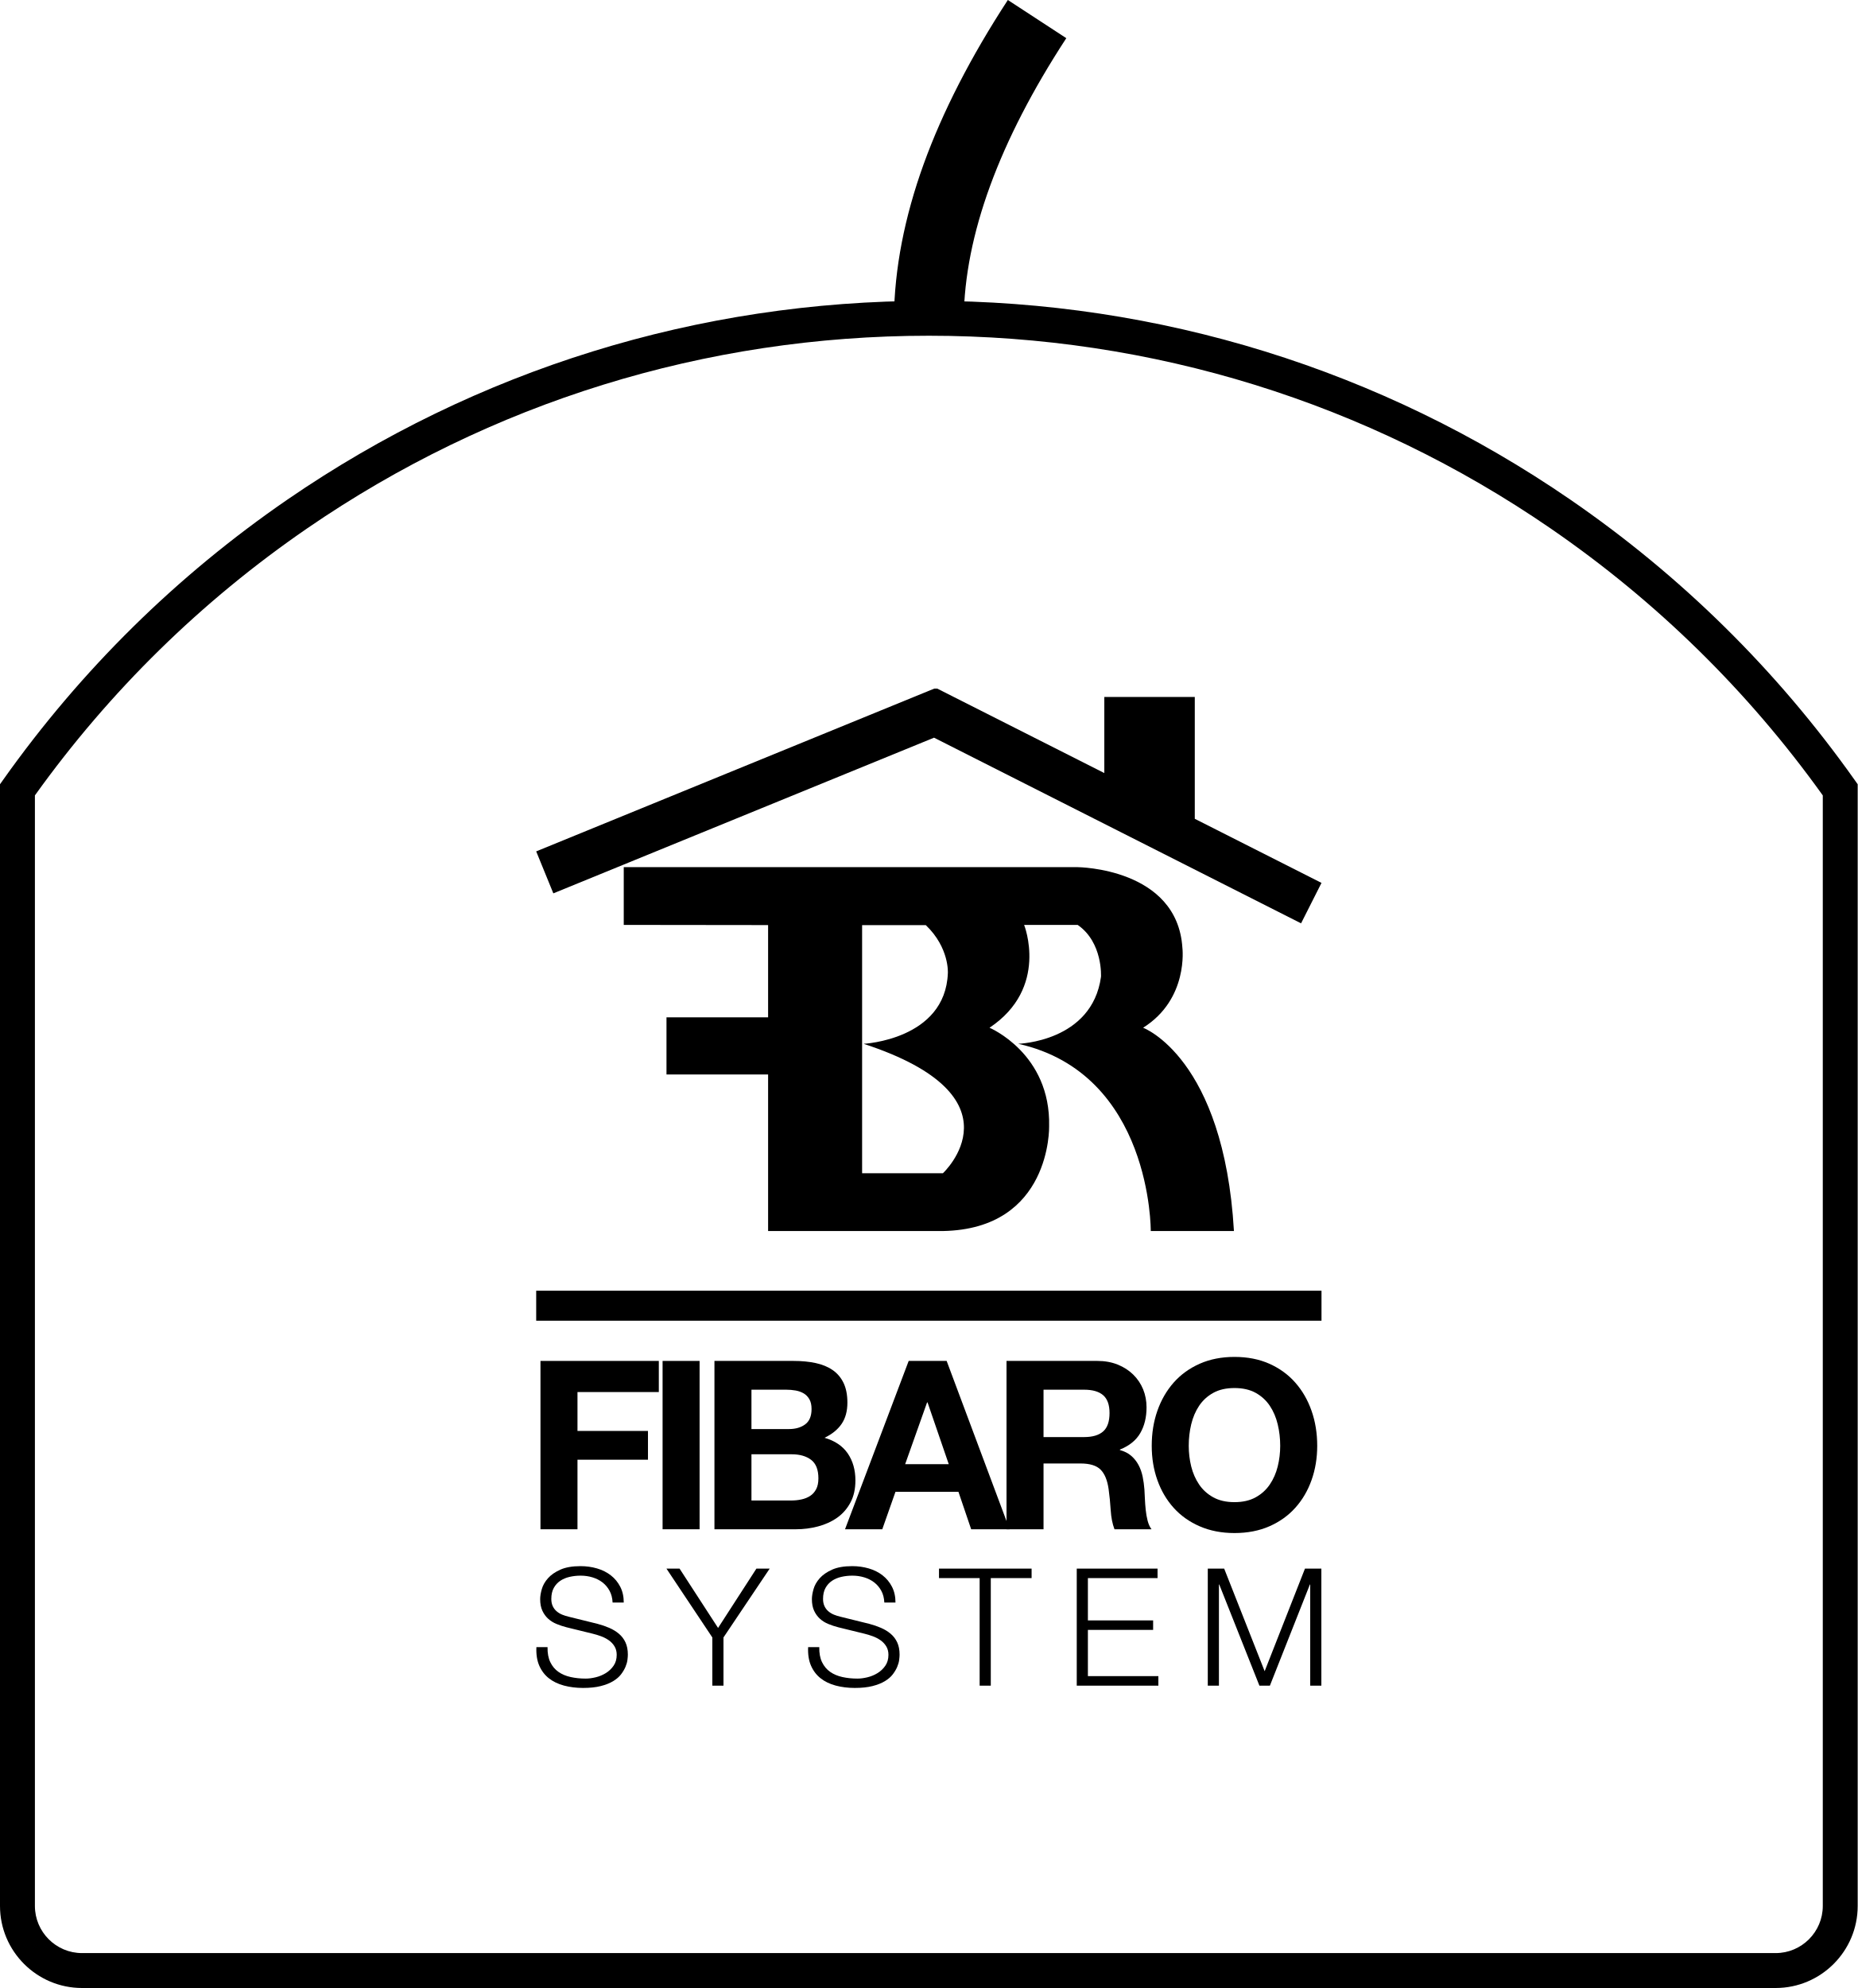
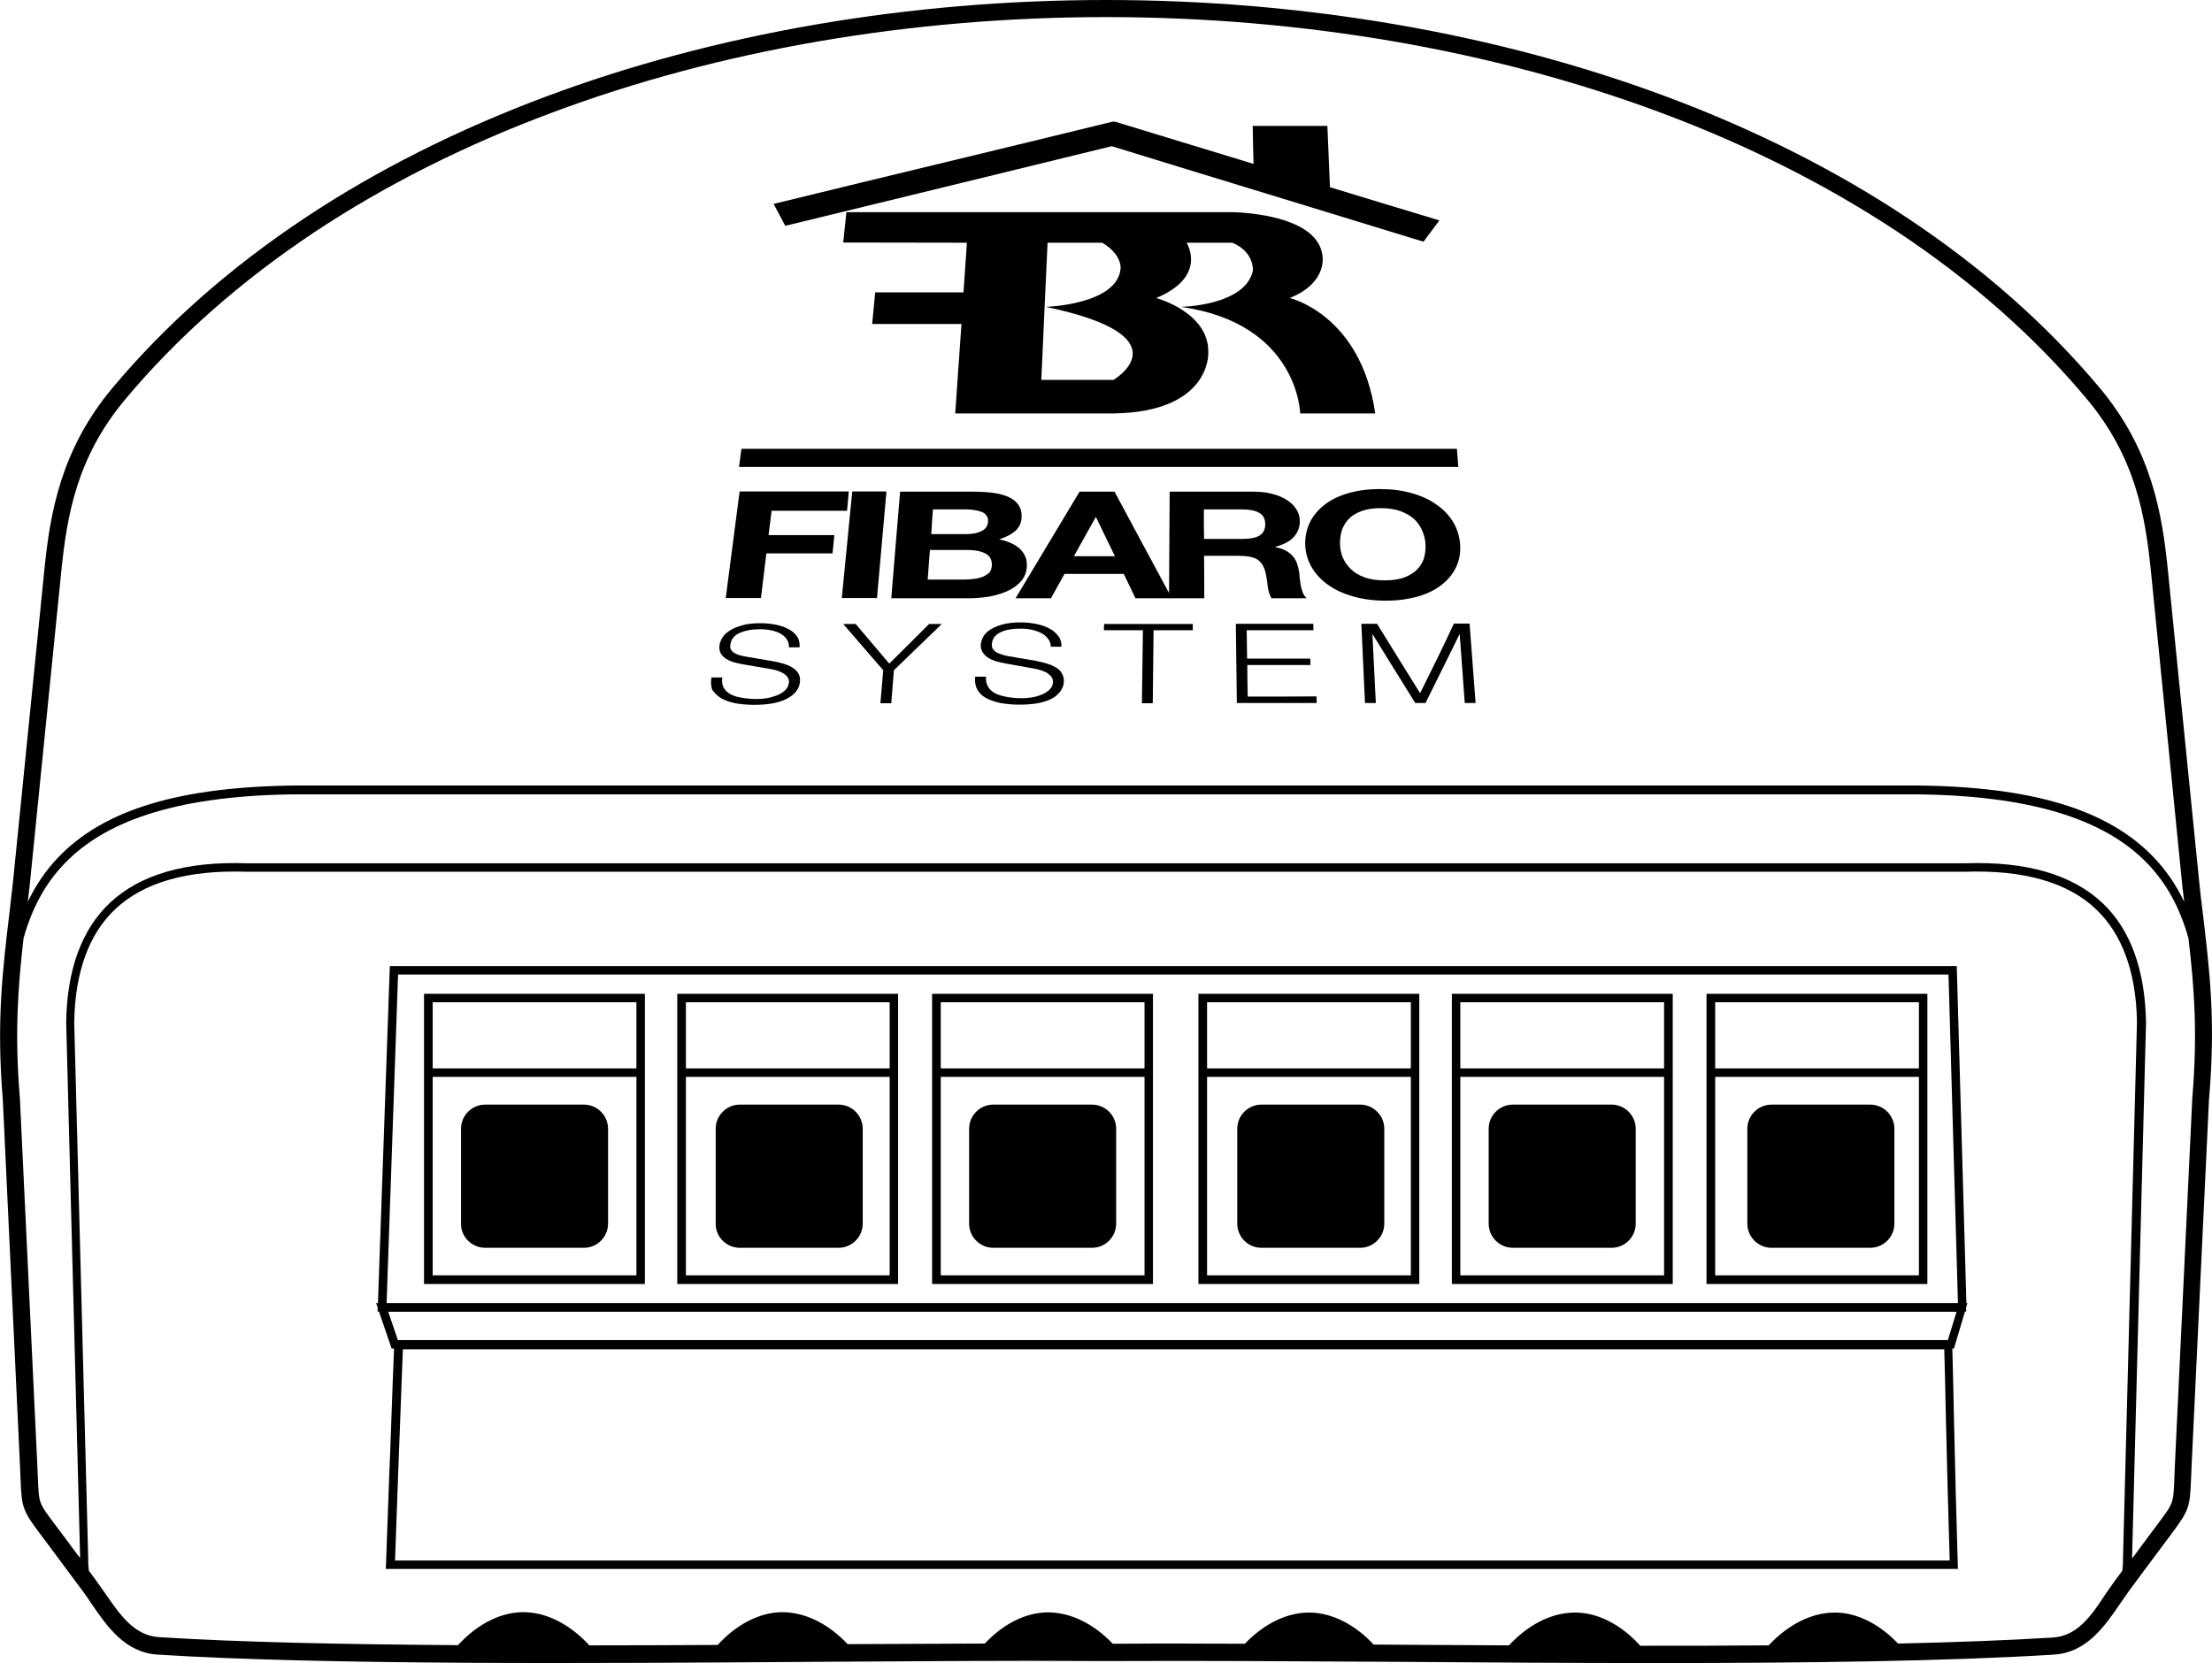
- <svg xmlns="http://www.w3.org/2000/svg" version="1.1" id="Layer_1" x="0px" y="0px" width="1508.681px" height="1614.174px" viewBox="0 0 1508.681 1614.174" enable-background="new 0 0 1508.681 1614.174" xml:space="preserve">
+ <svg xmlns="http://www.w3.org/2000/svg" version="1.1" id="Layer_1" x="0px" y="0px" viewBox="0 0 1099.7 826.9" style="enable-background:new 0 0 1099.7 826.9;" xml:space="preserve">
  <g>
-     <path d="M1442.055,1614.174H66.625c-36.737,0-66.625-29.888-66.625-66.626V636.787l2.611-3.683   c63.168-89.094,140.832-165.626,230.832-227.471c153.646-105.575,333.769-161.378,520.896-161.378   c187.127,0,367.25,55.804,520.896,161.378c89.999,61.843,167.663,138.376,230.835,227.473l2.61,3.683v910.759   C1508.681,1584.286,1478.792,1614.174,1442.055,1614.174z M28.346,645.835v901.712c0,21.107,17.172,38.28,38.279,38.28h1375.43   c21.107,0,38.28-17.173,38.28-38.28v-901.71c-60.762-84.805-135.146-157.743-221.152-216.842   c-148.901-102.314-323.474-156.395-504.844-156.395c-181.371,0-355.942,54.081-504.843,156.395   C163.488,488.096,89.104,561.033,28.346,645.835z" />
-   </g>
-   <g>
-     <polygon points="758.798,559.091 435.458,691.288 449.379,725.369 758.552,598.966 1056.629,749.712 1073.221,716.874    970.317,664.835 970.317,565.913 896.843,565.913 896.843,627.691 761.123,559.091  " />
-   </g>
-   <g>
-     <path d="M928.342,834.482c37.09-23.284,31.917-64.871,31.917-64.871c-4.144-64.894-85.039-65.515-85.039-65.515H506.564v46.89   l117.232,0.138v74.909h-82.522v46.406h82.522v127.109h141.966c88.178-1.604,86.259-84.931,86.259-84.931   c1.405-59.292-48.409-80.135-48.409-80.135c48.571-32.355,28.103-83.496,28.103-83.496h43.505   c20.575,14.267,18.925,42.124,18.925,42.124c-7.229,52.876-67.273,54.395-67.273,54.395   c108.721,24.228,107.693,152.043,107.693,152.043h67.549C993.881,858.602,928.342,834.482,928.342,834.482 M765.763,952.628H700.14   v-201.45h51.74c19.27,18.434,17.896,38.985,17.896,38.985c-2.064,54.088-68.416,57.365-68.416,57.365   C832.744,890.466,765.763,952.628,765.763,952.628z" />
-   </g>
-   <g>
-     <polygon points="535.041,1105.012 535.041,1130.287 468.989,1130.287 468.989,1161.867 526.23,1161.867 526.23,1185.218    468.989,1185.218 468.989,1241.703 438.929,1241.703 438.929,1105.012  " />
-   </g>
-   <g>
-     <rect x="538.102" y="1105.012" width="30.052" height="136.69" />
-   </g>
-   <g>
-     <path d="M644.547,1105.018c6.509,0,12.447,0.563,17.798,1.713c5.36,1.141,9.96,3.023,13.781,5.645   c3.84,2.622,6.794,6.1,8.908,10.438c2.105,4.338,3.158,9.698,3.158,16.083c0,6.891-1.558,12.632-4.688,17.232   c-3.127,4.592-7.758,8.355-13.878,11.297c8.421,2.426,14.707,6.667,18.859,12.72c4.142,6.062,6.219,13.372,6.219,21.921   c0,6.891-1.334,12.864-4.017,17.903c-2.688,5.051-6.297,9.162-10.817,12.35c-4.534,3.197-9.709,5.545-15.519,7.076   c-5.807,1.539-11.773,2.301-17.895,2.301h-66.237v-136.679H644.547z M640.706,1160.339c5.371,0,9.775-1.276,13.218-3.829   c3.44-2.553,5.164-6.706,5.164-12.447c0-3.188-0.575-5.81-1.724-7.846c-1.141-2.036-2.672-3.636-4.581-4.797   c-1.92-1.138-4.122-1.939-6.609-2.387c-2.495-0.448-5.078-0.663-7.758-0.663h-28.14v31.969H640.706z M642.431,1218.343   c2.945,0,5.752-0.282,8.432-0.868c2.68-0.566,5.04-1.531,7.087-2.857c2.036-1.343,3.664-3.166,4.882-5.468   c1.207-2.291,1.812-5.225,1.812-8.8c0-7.018-1.978-12.03-5.935-15.041c-3.956-2.992-9.181-4.492-15.693-4.492h-32.74v37.525   H642.431z" />
-   </g>
-   <g>
-     <path d="M768.796,1105.015l51.11,136.679h-31.198l-10.341-30.427h-51.122l-10.723,30.427h-30.254l51.696-136.679H768.796z    M770.512,1188.857l-17.224-50.146h-0.389l-17.799,50.146H770.512z" />
-   </g>
-   <g>
-     <path d="M891.122,1105.01c6.12,0,11.648,0.995,16.561,2.973c4.912,1.978,9.123,4.678,12.632,8.128   c3.517,3.44,6.189,7.446,8.051,11.958c1.84,4.542,2.768,9.416,2.768,14.652c0,8.04-1.688,15.011-5.078,20.868   c-3.373,5.865-8.899,10.341-16.552,13.4v0.392c3.694,1.022,6.766,2.58,9.184,4.677c2.437,2.114,4.415,4.6,5.946,7.476   c1.528,2.873,2.641,6.023,3.351,9.463c0.693,3.451,1.169,6.91,1.423,10.352c0.138,2.172,0.254,4.727,0.389,7.659   c0.127,2.934,0.351,5.926,0.674,8.987c0.312,3.062,0.818,5.965,1.531,8.723c0.702,2.741,1.743,5.07,3.158,6.979h-30.06   c-1.658-4.338-2.691-9.501-3.069-15.497c-0.381-6.012-0.948-11.745-1.716-17.24c-1.025-7.136-3.197-12.381-6.512-15.693   c-3.313-3.315-8.734-4.982-16.268-4.982h-30.057v53.412h-30.06V1105.01H891.122z M880.399,1166.843   c6.893,0,12.068-1.531,15.519-4.592c3.44-3.058,5.164-8.04,5.164-14.93c0-6.639-1.724-11.463-5.164-14.455   c-3.451-3-8.626-4.493-15.519-4.493h-32.922v38.47H880.399z" />
-   </g>
-   <g>
-     <path d="M939.939,1145.508c3.061-8.753,7.468-16.375,13.207-22.887c5.752-6.51,12.798-11.607,21.152-15.32   c8.352-3.694,17.776-5.548,28.245-5.548c10.585,0,20.031,1.854,28.333,5.548c8.297,3.713,15.323,8.811,21.053,15.32   c5.752,6.512,10.148,14.135,13.209,22.887c3.069,8.734,4.608,18.216,4.608,28.422c0,9.952-1.539,19.241-4.608,27.855   c-3.061,8.617-7.457,16.11-13.209,22.487c-5.73,6.393-12.756,11.394-21.053,15.027c-8.302,3.636-17.749,5.471-28.333,5.471   c-10.468,0-19.892-1.835-28.245-5.471c-8.355-3.633-15.4-8.634-21.152-15.027c-5.738-6.377-10.145-13.87-13.207-22.487   c-3.069-8.614-4.589-17.903-4.589-27.855C935.35,1163.723,936.87,1154.241,939.939,1145.508 M967.407,1190.683   c1.354,5.429,3.478,10.302,6.412,14.64c2.934,4.338,6.775,7.824,11.502,10.427c4.716,2.622,10.446,3.929,17.221,3.929   c6.764,0,12.516-1.307,17.232-3.929c4.719-2.602,8.549-6.089,11.483-10.427c2.934-4.338,5.078-9.212,6.412-14.64   c1.346-5.421,2.02-11.013,2.02-16.754c0-6.004-0.674-11.803-2.02-17.417c-1.334-5.625-3.478-10.626-6.412-15.041   c-2.934-4.396-6.764-7.905-11.483-10.526c-4.716-2.611-10.468-3.918-17.232-3.918c-6.775,0-12.504,1.307-17.221,3.918   c-4.727,2.622-8.568,6.131-11.502,10.526c-2.934,4.415-5.059,9.416-6.412,15.041c-1.337,5.614-2,11.414-2,17.417   C965.407,1179.671,966.07,1185.262,967.407,1190.683z" />
-   </g>
-   <g>
-     <rect x="435.458" y="1048.011" width="637.763" height="24.351" />
-   </g>
-   <g>
-     <path d="M980.872,1273.638h13.31l32.876,83.322l32.743-83.322h13.31v95.035h-9.05v-82.124h-0.266l-32.477,82.124h-8.519   l-32.609-82.124h-0.267v82.124h-9.051V1273.638z M874.457,1273.638h65.62v7.72h-56.568v34.34h52.974v7.72h-52.974v37.535h57.233   v7.72h-66.285V1273.638z M762.585,1273.638h75.203v7.72h-33.142v87.315h-9.051v-87.315h-33.009V1273.638z M665.354,1337.394   c-0.089,4.88,0.665,8.962,2.262,12.245c1.597,3.284,3.794,5.901,6.589,7.853c2.796,1.952,6.101,3.35,9.917,4.193   c3.815,0.843,7.897,1.265,12.245,1.265c2.484,0,5.191-0.355,8.119-1.065c2.928-0.71,5.657-1.841,8.185-3.394   c2.529-1.553,4.637-3.549,6.322-5.99c1.686-2.44,2.53-5.391,2.53-8.851c0-2.662-0.599-4.969-1.797-6.922   c-1.198-1.952-2.751-3.594-4.659-4.924c-1.908-1.331-4.015-2.418-6.323-3.261c-2.307-0.843-4.569-1.53-6.788-2.063l-21.163-5.191   c-2.751-0.71-5.435-1.597-8.053-2.662c-2.618-1.065-4.902-2.484-6.855-4.259c-1.952-1.775-3.527-3.948-4.725-6.522   c-1.198-2.574-1.797-5.724-1.797-9.451c0-2.307,0.444-5.013,1.331-8.119c0.888-3.106,2.551-6.034,4.991-8.785   c2.441-2.751,5.79-5.08,10.049-6.988c4.259-1.908,9.717-2.861,16.372-2.861c4.703,0,9.184,0.621,13.443,1.863   c4.259,1.243,7.986,3.106,11.181,5.591c3.194,2.485,5.746,5.568,7.653,9.251c1.908,3.682,2.862,7.964,2.862,12.844h-9.051   c-0.178-3.639-0.998-6.811-2.462-9.517c-1.464-2.707-3.372-4.969-5.724-6.788c-2.351-1.819-5.058-3.194-8.119-4.126   c-3.061-0.931-6.278-1.397-9.649-1.397c-3.106,0-6.101,0.332-8.984,0.998c-2.884,0.666-5.413,1.731-7.587,3.195   c-2.174,1.464-3.927,3.394-5.257,5.79c-1.331,2.396-1.997,5.368-1.997,8.917c0,2.218,0.377,4.149,1.132,5.79   c0.754,1.642,1.797,3.04,3.128,4.193c1.331,1.153,2.862,2.085,4.592,2.795c1.73,0.71,3.572,1.286,5.523,1.73l23.16,5.724   c3.372,0.887,6.544,1.974,9.517,3.26c2.972,1.287,5.59,2.885,7.852,4.792c2.263,1.908,4.037,4.237,5.324,6.988   c1.286,2.751,1.93,6.079,1.93,9.983c0,1.065-0.111,2.484-0.333,4.26c-0.222,1.774-0.754,3.66-1.597,5.656   c-0.843,1.996-2.041,4.015-3.594,6.056c-1.553,2.041-3.682,3.882-6.389,5.523c-2.707,1.642-6.056,2.973-10.049,3.994   c-3.993,1.021-8.785,1.53-14.375,1.53c-5.59,0-10.781-0.643-15.572-1.93c-4.792-1.287-8.874-3.261-12.245-5.923   c-3.372-2.662-5.968-6.078-7.787-10.249c-1.819-4.171-2.595-9.184-2.329-15.041H665.354z M578.505,1329.541l-37.268-55.903h10.648   l31.279,48.183l31.146-48.183h10.781l-37.534,55.903v39.132h-9.051V1329.541z M444.671,1337.394   c-0.089,4.88,0.665,8.962,2.262,12.245c1.598,3.284,3.794,5.901,6.589,7.853c2.796,1.952,6.1,3.35,9.916,4.193   c3.815,0.843,7.897,1.265,12.246,1.265c2.484,0,5.191-0.355,8.119-1.065c2.928-0.71,5.657-1.841,8.186-3.394   c2.529-1.553,4.636-3.549,6.322-5.99c1.686-2.44,2.529-5.391,2.529-8.851c0-2.662-0.599-4.969-1.797-6.922   c-1.198-1.952-2.751-3.594-4.658-4.924c-1.908-1.331-4.016-2.418-6.323-3.261c-2.307-0.843-4.569-1.53-6.788-2.063l-21.163-5.191   c-2.751-0.71-5.435-1.597-8.053-2.662s-4.902-2.484-6.855-4.259c-1.952-1.775-3.527-3.948-4.725-6.522   c-1.197-2.574-1.796-5.724-1.796-9.451c0-2.307,0.444-5.013,1.331-8.119c0.888-3.106,2.552-6.034,4.992-8.785   c2.44-2.751,5.79-5.08,10.049-6.988c4.26-1.908,9.717-2.861,16.372-2.861c4.703,0,9.184,0.621,13.443,1.863   c4.259,1.243,7.986,3.106,11.181,5.591c3.194,2.485,5.746,5.568,7.653,9.251c1.908,3.682,2.862,7.964,2.862,12.844h-9.051   c-0.178-3.639-0.998-6.811-2.462-9.517c-1.464-2.707-3.372-4.969-5.724-6.788c-2.351-1.819-5.057-3.194-8.119-4.126   c-3.061-0.931-6.278-1.397-9.65-1.397c-3.106,0-6.1,0.332-8.984,0.998c-2.885,0.666-5.413,1.731-7.587,3.195   c-2.174,1.464-3.926,3.394-5.257,5.79c-1.331,2.396-1.997,5.368-1.997,8.917c0,2.218,0.378,4.149,1.132,5.79   c0.754,1.642,1.796,3.04,3.128,4.193c1.331,1.153,2.862,2.085,4.592,2.795c1.73,0.71,3.572,1.286,5.524,1.73l23.16,5.724   c3.372,0.887,6.544,1.974,9.517,3.26c2.972,1.287,5.59,2.885,7.852,4.792c2.263,1.908,4.037,4.237,5.324,6.988   c1.286,2.751,1.93,6.079,1.93,9.983c0,1.065-0.111,2.484-0.333,4.26c-0.222,1.774-0.754,3.66-1.597,5.656   c-0.843,1.996-2.041,4.015-3.594,6.056c-1.553,2.041-3.682,3.882-6.389,5.523c-2.707,1.642-6.056,2.973-10.049,3.994   c-3.994,1.021-8.785,1.53-14.376,1.53c-5.59,0-10.781-0.643-15.572-1.93c-4.792-1.287-8.873-3.261-12.245-5.923   c-3.372-2.662-5.968-6.078-7.787-10.249c-1.819-4.171-2.595-9.184-2.329-15.041H444.671z" />
-   </g>
-   <g>
-     <path d="M782.684,258.702l-56.69-0.549c0.384-39.675,8.525-81.752,24.196-125.065C765.514,90.735,788.497,45.958,818.499,0   l47.473,30.991C811.36,114.646,783.337,191.259,782.684,258.702z" />
+     <path d="M210.8,531.3v107.2h109.8V531.3v-37.1H210.8V531.3z M316.4,634.2H215.1v-98.7h101.3V634.2z M316.4,498.4v32.9H215.1v-32.9   H316.4z" />
+     <path d="M336.7,531.3v107.2h109.8V531.3v-37.1H336.7V531.3z M442.3,634.2H341v-98.7h101.3V634.2z M442.3,498.4v32.9H341v-32.9   H442.3z" />
+     <path d="M463.4,531.3v107.2h109.8V531.3v-37.1H463.4V531.3z M569,634.2H467.7v-98.7H569V634.2z M569,498.4v32.9H467.7v-32.9H569z" />
+     <path d="M595.8,531.3v107.2h109.8V531.3v-37.1H595.8V531.3z M701.4,634.2H600.1v-98.7h101.3V634.2z M701.4,498.4v32.9H600.1v-32.9   H701.4z" />
+     <path d="M721.8,531.3v107.2h109.8V531.3v-37.1H721.8V531.3z M827.3,634.2H726v-98.7h101.3V634.2z M827.3,498.4v32.9H726v-32.9   H827.3z" />
+     <path d="M848.4,531.3v107.2h109.8V531.3v-37.1H848.4V531.3z M954,634.2H852.7v-98.7H954V634.2z M954,498.4v32.9H852.7v-32.9H954z" />
+     <path d="M241.2,620.5h49.1c6.6,0,12-5.4,12-12v-47.2c0-6.6-5.4-12-12-12h-49.1c-6.6,0-12,5.4-12,12v47.2   C229.1,615.1,234.6,620.5,241.2,620.5z" />
+     <path d="M367.8,620.5h49.1c6.6,0,12-5.4,12-12v-47.2c0-6.6-5.4-12-12-12h-49.1c-6.6,0-12,5.4-12,12v47.2   C355.7,615.1,361.2,620.5,367.8,620.5z" />
+     <path d="M493.8,620.5h49.1c6.6,0,12-5.4,12-12v-47.2c0-6.6-5.4-12-12-12h-49.1c-6.6,0-12,5.4-12,12v47.2   C481.8,615.1,487.2,620.5,493.8,620.5z" />
+     <path d="M880.7,620.5h49.1c6.6,0,12-5.4,12-12v-47.2c0-6.6-5.4-12-12-12h-49.1c-6.6,0-12,5.4-12,12v47.2   C868.7,615.1,874.1,620.5,880.7,620.5z" />
+     <path d="M752.1,620.5h49.1c6.6,0,12-5.4,12-12v-47.2c0-6.6-5.4-12-12-12h-49.1c-6.6,0-12,5.4-12,12v47.2   C740.1,615.1,745.5,620.5,752.1,620.5z" />
+     <path d="M627.1,620.5h49.1c6.6,0,12-5.4,12-12v-47.2c0-6.6-5.4-12-12-12h-49.1c-6.6,0-12,5.4-12,12v47.2   C615.1,615.1,620.5,620.5,627.1,620.5z" />
+     <path d="M977.6,648l-4.8-167.6h-779L187.9,648H187l0.8,2.4l-0.1,1.8h0.7l6.3,18.4h1.2c-0.4,10.4-0.9,22.3-1.3,34.3   c-0.3,9.6-0.7,19.3-1.1,28.9c-0.5,14.5-1.1,29.4-1.6,44.2l-0.1,2.2h781.6l-0.1-2.8c-0.7-23.9-1.4-48.5-1.9-72.6   c-0.2-11.4-0.5-22.8-0.8-34.2h0.8l5.5-18.4h0.6l-0.1-1.8l0.7-2.4H977.6z M196.4,775.9c0.5-14,1-28.2,1.5-41.9   c0.4-9.7,0.7-19.3,1.1-28.9c0.4-11.9,0.9-23.8,1.3-34.1h766.3c0.3,11.3,0.6,22.6,0.8,34c0.5,23.5,1.2,47.6,1.9,71H196.4z    M197.9,484.6h770.8l4.7,163.4H192.2L197.9,484.6z M968.4,666.4H197.8l-4.8-14.1h779.7L968.4,666.4z" />
+     <path d="M1094.9,452.1c-0.5-3.9-1-7.9-1.4-12l-15.8-157.2c-2.8-27.4-8-59.2-33.9-90.1c-26.3-31.4-58.5-59.8-95.7-84.5   c-35.5-23.6-75.8-43.9-119.5-60.2C744.3,16.6,648,0,549.9,0c-98.1,0-194.5,16.6-278.7,48.1c-43.8,16.4-84,36.6-119.5,60.2   C114.5,133,82.3,161.4,56,192.8c-25.9,30.9-31.1,62.7-33.9,90.1L6.3,440.1c-0.5,4.2-1,8.2-1.4,12.1c-3.7,31.1-6.7,55.6-3.5,94.7   L9.9,728c0.1,2.7,0.2,5,0.3,7c0.6,15.1,0.9,16,10.9,29.3c0.9,1.2,1.9,2.5,3,4l16.8,22.6c1.6,2.1,3.1,4.3,4.6,6.6   c7.8,11.4,16.7,24.3,32.9,25.3c82.9,5.2,211.8,4.4,325.4,3.6c51.3-0.3,99.8-0.7,140.5-0.4h0c3.6,0,7.3,0,10.9,0   c40.7-0.2,89.1,0.1,140.4,0.4c41.5,0.3,85,0.6,127.6,0.6c74.1,0,145.3-0.9,197.9-4.2c16.2-1,25.1-13.9,32.9-25.3   c1.6-2.3,3.1-4.5,4.6-6.6l16.8-22.6c1.1-1.5,2.1-2.8,3-4c10-13.4,10.3-14.2,10.9-29.3c0.1-2,0.2-4.4,0.3-7l8.6-181.1   C1101.6,507.7,1098.6,483.2,1094.9,452.1z M30.5,283.8c2.8-27.3,7.6-56.5,32-85.5c25.8-30.8,57.4-58.6,93.9-82.9   c35-23.2,74.6-43.2,117.8-59.3C357.4,24.9,452.7,8.5,549.9,8.5c97.1,0,192.4,16.4,275.7,47.5c43.2,16.1,82.8,36.1,117.8,59.3   c36.5,24.2,68.1,52.1,93.9,82.9c24.4,29.1,29.2,58.2,32,85.5L1085,441c0.3,2.6,0.6,5.1,0.9,7.5c-4-8.4-9-15.7-15.1-22.1   c-22.9-24-60.8-35.4-119.2-35.8H148.1c-58.4,0.5-96.3,11.8-119.2,35.8c-6.1,6.4-11.1,13.7-15.1,22.1c0.3-2.5,0.6-5,0.9-7.6   L30.5,283.8z M1020.7,814.3c-22.7,1.4-48.8,2.4-77.1,3c-9.1-9.6-20.1-15.2-30.7-15.4c-0.3,0-0.5,0-0.8,0   c-11.4,0-23.1,5.9-32.8,16.3c-20.8,0.2-42.2,0.2-63.8,0.2c-9.3-10.3-20.7-16.3-31.8-16.5c-0.3,0-0.5,0-0.8,0   c-11.4,0-23.1,5.9-32.7,16.3c-18.4-0.1-36.7-0.2-54.5-0.3c-4.3,0-8.6-0.1-12.8-0.1c-9.2-9.9-20.4-15.6-31.2-15.9   c-11.4-0.3-23.1,5.3-32.8,15.5c-11,0-21.8-0.1-32.2-0.1c-10.9,0-21.4,0-31.5,0.1c-0.7,0-1.3,0-2,0c-9.7-10.2-21.4-15.8-32.8-15.6   c-10.7,0.2-21.7,5.8-30.8,15.5c-21.6,0.1-44.5,0.2-68.2,0.3c-9.8-10.4-21.6-16.1-33.1-15.9c-11,0.3-22.2,6.1-31.5,16.3   c-21.2,0.1-42.6,0.2-63.8,0.2c-9.9-10.8-22-16.8-33.7-16.5c-11,0.3-22.3,6.2-31.6,16.4c-55.9-0.4-108-1.4-148.8-4   c-12.1-0.8-19.1-10.9-26.5-21.6c-1.6-2.3-3.2-4.6-4.8-6.8l-3.4-4.6c-0.3-2-0.4-4.5-0.4-8l-6.9-264.8c0.4-24.9,7.3-43.8,20.3-56.1   c14.1-13.4,36.1-19.7,65.4-18.7l854.2,0c29.2-1,51.2,5.2,65.3,18.7c13,12.4,19.9,31.3,20.3,56l-6.9,265c0,3.5-0.1,5.9-0.4,7.9   l-3.4,4.6c-1.6,2.2-3.3,4.6-4.8,6.8C1039.8,803.4,1032.8,813.5,1020.7,814.3z M1089.9,546.2l-8.6,181.3c-0.1,2.7-0.2,5.1-0.3,7.1   c-0.2,6.7-0.4,10-1.4,12.7c-1,2.8-3.3,5.8-7.8,11.8c-0.9,1.2-1.9,2.5-3,4L1060,775c0-0.5,0-1.1,0-1.7l6.9-265   c-0.5-26.1-7.7-46-21.6-59.2c-15-14.2-38-20.9-68.3-19.8l-854.1,0c-30.4-1.1-53.4,5.6-68.4,19.8c-13.9,13.2-21.2,33.1-21.6,59.2   l6.9,264.8c0,0.6,0,1.2,0,1.7l-8.8-11.8c-1.1-1.5-2.1-2.8-3-4c-4.5-6-6.8-9-7.8-11.8c-1-2.7-1.1-6.1-1.4-12.7   c-0.1-2.1-0.2-4.4-0.3-7.1L9.9,546.4l0-0.1c-2.7-32.5-1-54.9,1.8-79.7c4.2-15.1,10.9-27.3,20.3-37.1   c21.8-22.8,59.7-34.1,116.1-34.5h803.4c56.4,0.4,94.4,11.7,116.2,34.5c9.4,9.8,16.1,22,20.3,37.1   C1090.9,491.3,1092.6,513.7,1089.9,546.2z" />
+     <path d="M472.5,92.3c26.9-6.6,53.7-13.1,80.2-19.6c25.1,7.7,50.6,15.6,76.3,23.4c25.9,7.9,52.2,16,78.7,24.1   c2.6-3.6,5.3-7.1,7.9-10.6c-18.3-5.5-36.4-11-54.4-16.5c-0.4-10.3-0.9-20.4-1.3-30.5c-12.4,0-24.8,0-37.1,0   c0.1,6.3,0.2,12.5,0.4,18.9c-23.2-7.1-46.2-14.1-68.9-21c-0.4,0-0.8,0-1.2,0c-27.5,6.7-55.3,13.5-83.2,20.2   c-28.2,6.8-56.7,13.7-85.3,20.7c1.9,3.6,3.8,7.2,5.8,10.9C417.9,105.6,445.3,98.9,472.5,92.3z" />
+     <path d="M587.1,152.6c58.4,8.2,59.3,53,59.3,53c12.4,0,24.9,0,37.3,0c-7.1-49.2-42.5-57.4-42.5-57.4c19.4-7.8,16.2-21.5,16.2-21.5   c-3-21-45-21.2-45-21.2c-31.9,0-63.8,0-95.8,0c-31.9,0-63.8,0-95.8,0c-0.5,5-1.1,10-1.6,15.1c20.5,0,41,0.1,61.5,0.1   c-0.6,8.1-1.1,16.4-1.7,24.7c-14.6,0-29.3,0-43.9,0c-0.5,5.2-1,10.4-1.5,15.7c14.8,0,29.6,0,44.4,0c-1,14.6-2.1,29.4-3.1,44.5   c26.1,0,52.2,0,78.4,0c48.7-0.6,47.4-30,47.4-30c0.7-20.3-25.9-27.4-25.9-27.4c25.9-10.8,15.1-27.5,15.1-27.5c7.6,0,15.2,0,22.8,0   c10.9,4.6,10.2,13.8,10.2,13.8C619.2,152.1,587.1,152.6,587.1,152.6z M553.6,188.9c-12,0-23.9,0-35.9,0c1-23.4,2.1-46.1,3.1-68.2   c9.1,0,18.1,0,27.2,0c10,6,9.1,12.8,9.1,12.8c-1.5,18-37.1,19.1-37.1,19.1C590.2,167.3,553.6,188.9,553.6,188.9z" />
+     <path d="M381,275.2c11,0,21.9,0,32.9,0c0.3-3,0.6-6.1,0.9-9.1c-10.9,0-21.8,0-32.7,0c0.5-4,1-8.1,1.5-12.1c12.5,0,25,0,37.5,0   c0.3-3.2,0.6-6.4,0.9-9.6c-18.1,0-36.2,0-54.3,0c-2.3,17.3-4.5,35-6.9,53c5.8,0,11.7,0,17.5,0C379.2,290,380.1,282.6,381,275.2z" />
+     <path d="M440.7,244.4c-5.7,0-11.3,0-17,0c-1.7,17.3-3.4,35-5.2,53c5.8,0,11.7,0,17.5,0C437.6,279.5,439.2,261.8,440.7,244.4z" />
+     <path d="M501.3,293.7c2.7-1.3,4.8-2.9,6.5-4.9c1.7-2,2.5-4.3,2.7-7.1c0.2-3.4-0.9-6.2-3.2-8.5c-2.3-2.3-5.8-4-10.6-5   c3.6-1.1,6.3-2.6,8.2-4.3c1.9-1.8,2.9-4,3-6.6c0.1-2.5-0.4-4.5-1.5-6.1c-1.1-1.7-2.7-3-4.9-4c-2.1-1-4.7-1.7-7.7-2.1   c-3-0.4-6.3-0.6-10-0.6c-12.1,0-24.2,0-36.3,0c-1.5,17.3-2.9,35-4.4,53c12.8,0,25.7,0,38.6,0c3.6,0,7-0.3,10.5-0.9   C495.5,295.9,498.6,295,501.3,293.7z M463.8,253.3c5.3,0,10.6,0,16,0c1.5,0,3,0.1,4.4,0.3c1.4,0.2,2.6,0.5,3.7,0.9   c1.1,0.4,1.9,1,2.5,1.8c0.6,0.8,0.9,1.8,0.8,3c-0.1,2.2-1.2,3.8-3.2,4.8c-2,1-4.6,1.5-7.6,1.5c-5.8,0-11.6,0-17.4,0   C463.2,261.4,463.5,257.3,463.8,253.3z M488.9,286.7c-1.2,0.5-2.6,0.9-4.2,1.1c-1.6,0.2-3.2,0.4-4.9,0.4c-6.2,0-12.4,0-18.6,0   c0.4-4.9,0.7-9.8,1.1-14.7c6.3,0,12.5,0,18.8,0c3.7,0,6.7,0.6,8.9,1.8c2.2,1.2,3.2,3.1,3.1,5.9c-0.1,1.4-0.5,2.6-1.2,3.5   C491.1,285.5,490.1,286.1,488.9,286.7z" />
+     <path d="M615.8,276.4c4.3,0,7.5,0.6,9.4,1.9c1.9,1.3,3.2,3.4,3.9,6.2c0.5,2.1,0.9,4.4,1.1,6.8c0.3,2.4,0.9,4.4,1.9,6.2   c5.8,0,11.7,0,17.5,0c-0.8-0.8-1.5-1.7-1.9-2.8c-0.4-1.1-0.8-2.3-1-3.5c-0.2-1.2-0.4-2.4-0.5-3.6c-0.1-1.1-0.2-2.1-0.3-3   c-0.2-1.3-0.5-2.7-1-4.1c-0.4-1.4-1.1-2.6-2-3.7c-0.9-1.1-2.1-2.1-3.5-2.9c-1.4-0.8-3.2-1.4-5.3-1.8c0,0,0-0.1,0-0.2   c4.4-1.2,7.5-2.9,9.4-5.2c1.9-2.3,2.8-4.9,2.7-8c-0.1-2-0.7-3.9-1.8-5.6c-1.1-1.7-2.7-3.2-4.7-4.5c-2-1.3-4.4-2.3-7.2-3   c-2.8-0.8-5.9-1.1-9.4-1.1c-13.9,0-27.7,0-41.6,0c-0.1,16.5-0.2,33.3-0.3,50.4c-9.2-17.1-18.3-33.9-27.1-50.4c-5.8,0-11.6,0-17.4,0   c-10.4,17.3-21,35-31.8,53c5.9,0,11.7,0,17.6,0c2.2-4,4.5-8.1,6.7-12.1c9.8,0,19.7,0,29.5,0c1.9,4,3.8,8,5.8,12.1   c6,0,12.1,0,18.2,0c5.3,0,10.7,0,16,0c0-7.1,0-14.1-0.1-21.1C604.3,276.4,610,276.4,615.8,276.4z M533.9,276.6   c3.6-6.5,7.2-13,10.8-19.4c0.1,0,0.1,0,0.2,0c3.1,6.4,6.2,12.9,9.4,19.4C547.5,276.6,540.7,276.6,533.9,276.6z M598.5,253.3   c6.2,0,12.5,0,18.7,0c3.9,0,6.9,0.6,8.8,1.7c2,1.1,3,3,3,5.5c0.1,2.7-0.9,4.6-2.8,5.8c-1.9,1.2-4.9,1.7-8.8,1.7   c-6.3,0-12.6,0-18.8,0C598.5,263.1,598.5,258.1,598.5,253.3z" />
+     <path d="M714.4,251.1c-3.4-2.5-7.5-4.4-12.3-5.8c-4.8-1.4-10.2-2.1-16.1-2.1c-5.9,0-11.2,0.7-15.9,2.1c-4.7,1.4-8.6,3.3-11.7,5.8   c-3.2,2.5-5.6,5.4-7.2,8.7c-1.6,3.4-2.4,7-2.3,11c0.1,3.9,1.1,7.5,3,10.9c1.9,3.4,4.5,6.3,7.9,8.8c3.4,2.6,7.6,4.5,12.5,6   c4.9,1.4,10.5,2.2,16.6,2.2c6.2,0,11.6-0.8,16.4-2.2c4.7-1.4,8.7-3.4,11.8-6c3.1-2.5,5.5-5.5,7-8.9c1.5-3.4,2.1-7,1.8-10.9   c-0.3-3.9-1.4-7.6-3.4-11C720.5,256.4,717.8,253.5,714.4,251.1z M708,277.3c-0.6,2.1-1.7,4-3.3,5.7c-1.6,1.7-3.8,3.1-6.4,4.1   c-2.6,1-6,1.5-9.9,1.5c-3.9,0-7.3-0.5-10-1.5c-2.8-1-5.1-2.4-6.8-4.1c-1.8-1.7-3.1-3.6-4-5.7c-0.9-2.1-1.3-4.3-1.4-6.5   c-0.1-2.3,0.2-4.6,0.8-6.8c0.7-2.1,1.8-4.1,3.4-5.8c1.6-1.7,3.7-3,6.3-4c2.6-1,5.9-1.5,9.7-1.5c3.8,0,7.2,0.5,9.9,1.5   c2.7,1,5,2.3,6.8,4c1.8,1.7,3.1,3.6,4,5.8c0.9,2.1,1.5,4.4,1.6,6.7C708.8,273,708.6,275.1,708,277.3z" />
+     <path d="M725,232.2c-0.2-3-0.5-6-0.7-9c-59.3,0-118.7,0-177.9,0s-118.6,0-177.8,0c-0.4,3-0.8,6-1.2,9c59.5,0,119.2,0,178.7,0   C605.7,232.2,665.4,232.2,725,232.2z" />
+     <path d="M442.1,330c-5.6-6.6-11.2-13.2-16.7-19.7c-2.1,0-4.2,0-6.2,0c6.6,7.6,13.2,15.3,19.9,23c-0.5,5.4-0.9,10.9-1.4,16.4   c1.8,0,3.6,0,5.4,0c0.4-5.5,0.9-11,1.3-16.4c8-7.7,16-15.4,23.8-23c-2.1,0-4.2,0-6.3,0C455.4,316.8,448.8,323.4,442.1,330z" />
+     <path d="M358.5,347.2c1.9,1.1,4.2,1.9,7,2.5c2.8,0.5,5.9,0.8,9.2,0.8c3.4,0,6.3-0.2,8.7-0.6c2.4-0.4,4.5-1,6.2-1.7   c1.7-0.7,3-1.5,4.1-2.3c1-0.9,1.9-1.7,2.4-2.5c0.6-0.9,1-1.6,1.2-2.4c0.2-0.7,0.3-1.3,0.4-1.8c0.2-1.7-0.1-3-0.7-4.2   c-0.6-1.1-1.6-2.1-2.9-2.9c-1.2-0.8-2.7-1.5-4.4-2c-1.7-0.5-3.5-1-5.5-1.3c-4.5-0.8-9-1.5-13.4-2.3c-1.1-0.2-2.2-0.4-3.2-0.7   c-1-0.3-1.8-0.7-2.6-1.1c-0.7-0.5-1.3-1.1-1.6-1.7c-0.4-0.7-0.5-1.5-0.3-2.4c0.2-1.5,0.7-2.7,1.6-3.7c0.9-1,2-1.8,3.4-2.3   c1.3-0.6,2.9-1,4.6-1.3c1.7-0.3,3.5-0.4,5.3-0.4c2,0,3.8,0.2,5.6,0.6c1.8,0.4,3.3,0.9,4.6,1.7c1.3,0.7,2.3,1.7,3,2.8   c0.7,1.1,1.1,2.4,1,3.9c1.8,0,3.5,0,5.3,0c0.2-2-0.2-3.7-1.1-5.2c-1-1.5-2.3-2.7-4.1-3.7c-1.8-1-3.8-1.8-6.3-2.3   c-2.4-0.5-5-0.8-7.8-0.8c-3.9,0-7.2,0.4-9.7,1.2c-2.6,0.8-4.7,1.7-6.2,2.8c-1.6,1.1-2.7,2.3-3.4,3.6c-0.7,1.3-1.1,2.4-1.2,3.3   c-0.2,1.5,0,2.8,0.5,3.9c0.6,1.1,1.4,1.9,2.4,2.7c1.1,0.7,2.3,1.3,3.8,1.8c1.5,0.4,3,0.8,4.7,1.1c4.1,0.7,8.1,1.4,12.3,2.1   c1.3,0.2,2.6,0.5,4,0.8c1.3,0.3,2.5,0.8,3.6,1.4c1.1,0.6,1.9,1.2,2.5,2.1c0.6,0.8,0.9,1.8,0.7,2.9c-0.2,1.4-0.8,2.7-1.9,3.7   c-1.1,1-2.5,1.9-4.1,2.5c-1.6,0.6-3.3,1.1-5,1.4c-1.8,0.3-3.4,0.4-4.9,0.4c-2.6,0-5-0.2-7.3-0.6c-2.2-0.3-4.2-0.9-5.7-1.7   c-1.5-0.8-2.7-1.9-3.5-3.3c-0.8-1.4-1-3.1-0.7-5.1c-1.8,0-3.6,0-5.4,0c-0.4,2.4-0.3,4.6,0.5,6.3C355.3,344.6,356.6,346,358.5,347.2   z" />
+     <path d="M620.3,346.4c-0.1-5.2-0.2-10.5-0.2-15.7c10.5,0,20.9,0,31.4,0c0-1-0.1-2.1-0.1-3.2c-10.5,0-20.9,0-31.4,0   c-0.1-4.7-0.1-9.4-0.2-14.1c11,0,22.1,0,33.2,0c0-1-0.1-2.1-0.1-3.2c-12.8,0-25.6,0-38.5,0c0.2,13,0.3,26.1,0.5,39.4   c13.2,0,26.5,0,39.7,0c0-1.1-0.1-2.2-0.1-3.3C643.1,346.4,631.7,346.4,620.3,346.4z" />
+     <path d="M706,344.7c-7.2-11.6-14.4-23.1-21.4-34.5c-2.6,0-5.2,0-7.8,0c0.6,13,1.2,26.1,1.8,39.4c1.8,0,3.6,0,5.4,0   c-0.6-11.5-1.1-22.9-1.7-34.2c0,0,0.1,0,0.1,0c7,11.3,14,22.7,21.2,34.2c1.7,0,3.4,0,5.1,0c5.7-11.5,11.3-22.9,16.9-34.2   c0,0,0.1,0,0.1,0c0.8,11.3,1.7,22.7,2.5,34.2c1.8,0,3.6,0,5.4,0c-1-13.3-2-26.5-3-39.5c-2.6,0-5.2,0-7.8,0   C717.5,321.6,711.8,333.1,706,344.7z" />
+     <path d="M548.9,310.3c0,1-0.1,2.1-0.1,3.1c6.4,0,12.9,0,19.4,0c-0.2,11.9-0.3,24-0.5,36.3c1.8,0,3.6,0,5.4,0   c0.1-12.3,0.3-24.3,0.4-36.3c6.5,0,13,0,19.5,0c0-1,0-2.1,0-3.1C578.3,310.3,563.6,310.3,548.9,310.3z" />
+     <path d="M525.1,332c-1.3-0.8-2.9-1.5-4.6-2c-1.8-0.5-3.6-1-5.6-1.4c-4.5-0.8-9.1-1.5-13.6-2.3c-1.2-0.2-2.2-0.5-3.2-0.8   c-1-0.3-1.9-0.7-2.7-1.1c-0.8-0.5-1.3-1.1-1.8-1.7c-0.4-0.7-0.6-1.4-0.5-2.4c0.1-1.4,0.6-2.7,1.4-3.7c0.8-1,1.9-1.7,3.2-2.3   c1.3-0.6,2.8-1.1,4.5-1.3c1.7-0.3,3.5-0.4,5.3-0.4c2,0,3.9,0.2,5.6,0.6c1.8,0.4,3.3,1,4.7,1.7c1.4,0.7,2.4,1.7,3.3,2.8   c0.8,1.1,1.3,2.4,1.3,3.9c1.8,0,3.5,0,5.3,0c0.1-2-0.4-3.8-1.5-5.2c-1.1-1.5-2.5-2.8-4.4-3.8c-1.8-1-4-1.8-6.5-2.3   c-2.4-0.5-5.1-0.8-7.8-0.8c-3.9,0-7.1,0.4-9.7,1.2c-2.6,0.8-4.6,1.7-6.1,2.8c-1.5,1.1-2.5,2.3-3.1,3.6c-0.6,1.3-0.9,2.4-1,3.3   c-0.1,1.5,0.2,2.8,0.9,3.9c0.6,1.1,1.5,1.9,2.6,2.7c1.1,0.7,2.4,1.3,3.9,1.8c1.5,0.4,3.1,0.8,4.7,1.1c4.1,0.8,8.3,1.4,12.4,2.2   c1.3,0.2,2.6,0.5,4,0.8c1.3,0.3,2.6,0.8,3.7,1.3c1.1,0.6,2,1.3,2.7,2.1c0.7,0.8,1,1.7,1,2.9c-0.1,1.4-0.6,2.7-1.7,3.7   c-1,1-2.3,1.9-3.9,2.5c-1.6,0.7-3.2,1.1-4.9,1.4c-1.8,0.3-3.4,0.4-4.9,0.4c-2.6,0-5-0.2-7.3-0.6c-2.2-0.4-4.2-0.9-5.8-1.7   c-1.6-0.8-2.9-1.9-3.7-3.3c-0.9-1.4-1.2-3.1-1.1-5.1c-1.8,0-3.6,0-5.4,0c-0.3,2.4,0.1,4.5,1,6.3c1,1.8,2.4,3.2,4.4,4.3   c2,1.1,4.4,1.9,7.2,2.5c2.8,0.5,5.9,0.8,9.3,0.8c3.4,0,6.2-0.2,8.6-0.6c2.4-0.4,4.5-1,6.1-1.7c1.6-0.7,2.9-1.4,3.9-2.3   c0.9-0.9,1.7-1.7,2.2-2.5c0.5-0.8,0.9-1.6,1.1-2.4c0.2-0.7,0.2-1.3,0.3-1.8c0.1-1.7-0.3-3-1-4.2C527.4,333.8,526.4,332.8,525.1,332   z" />
  </g>
</svg>
